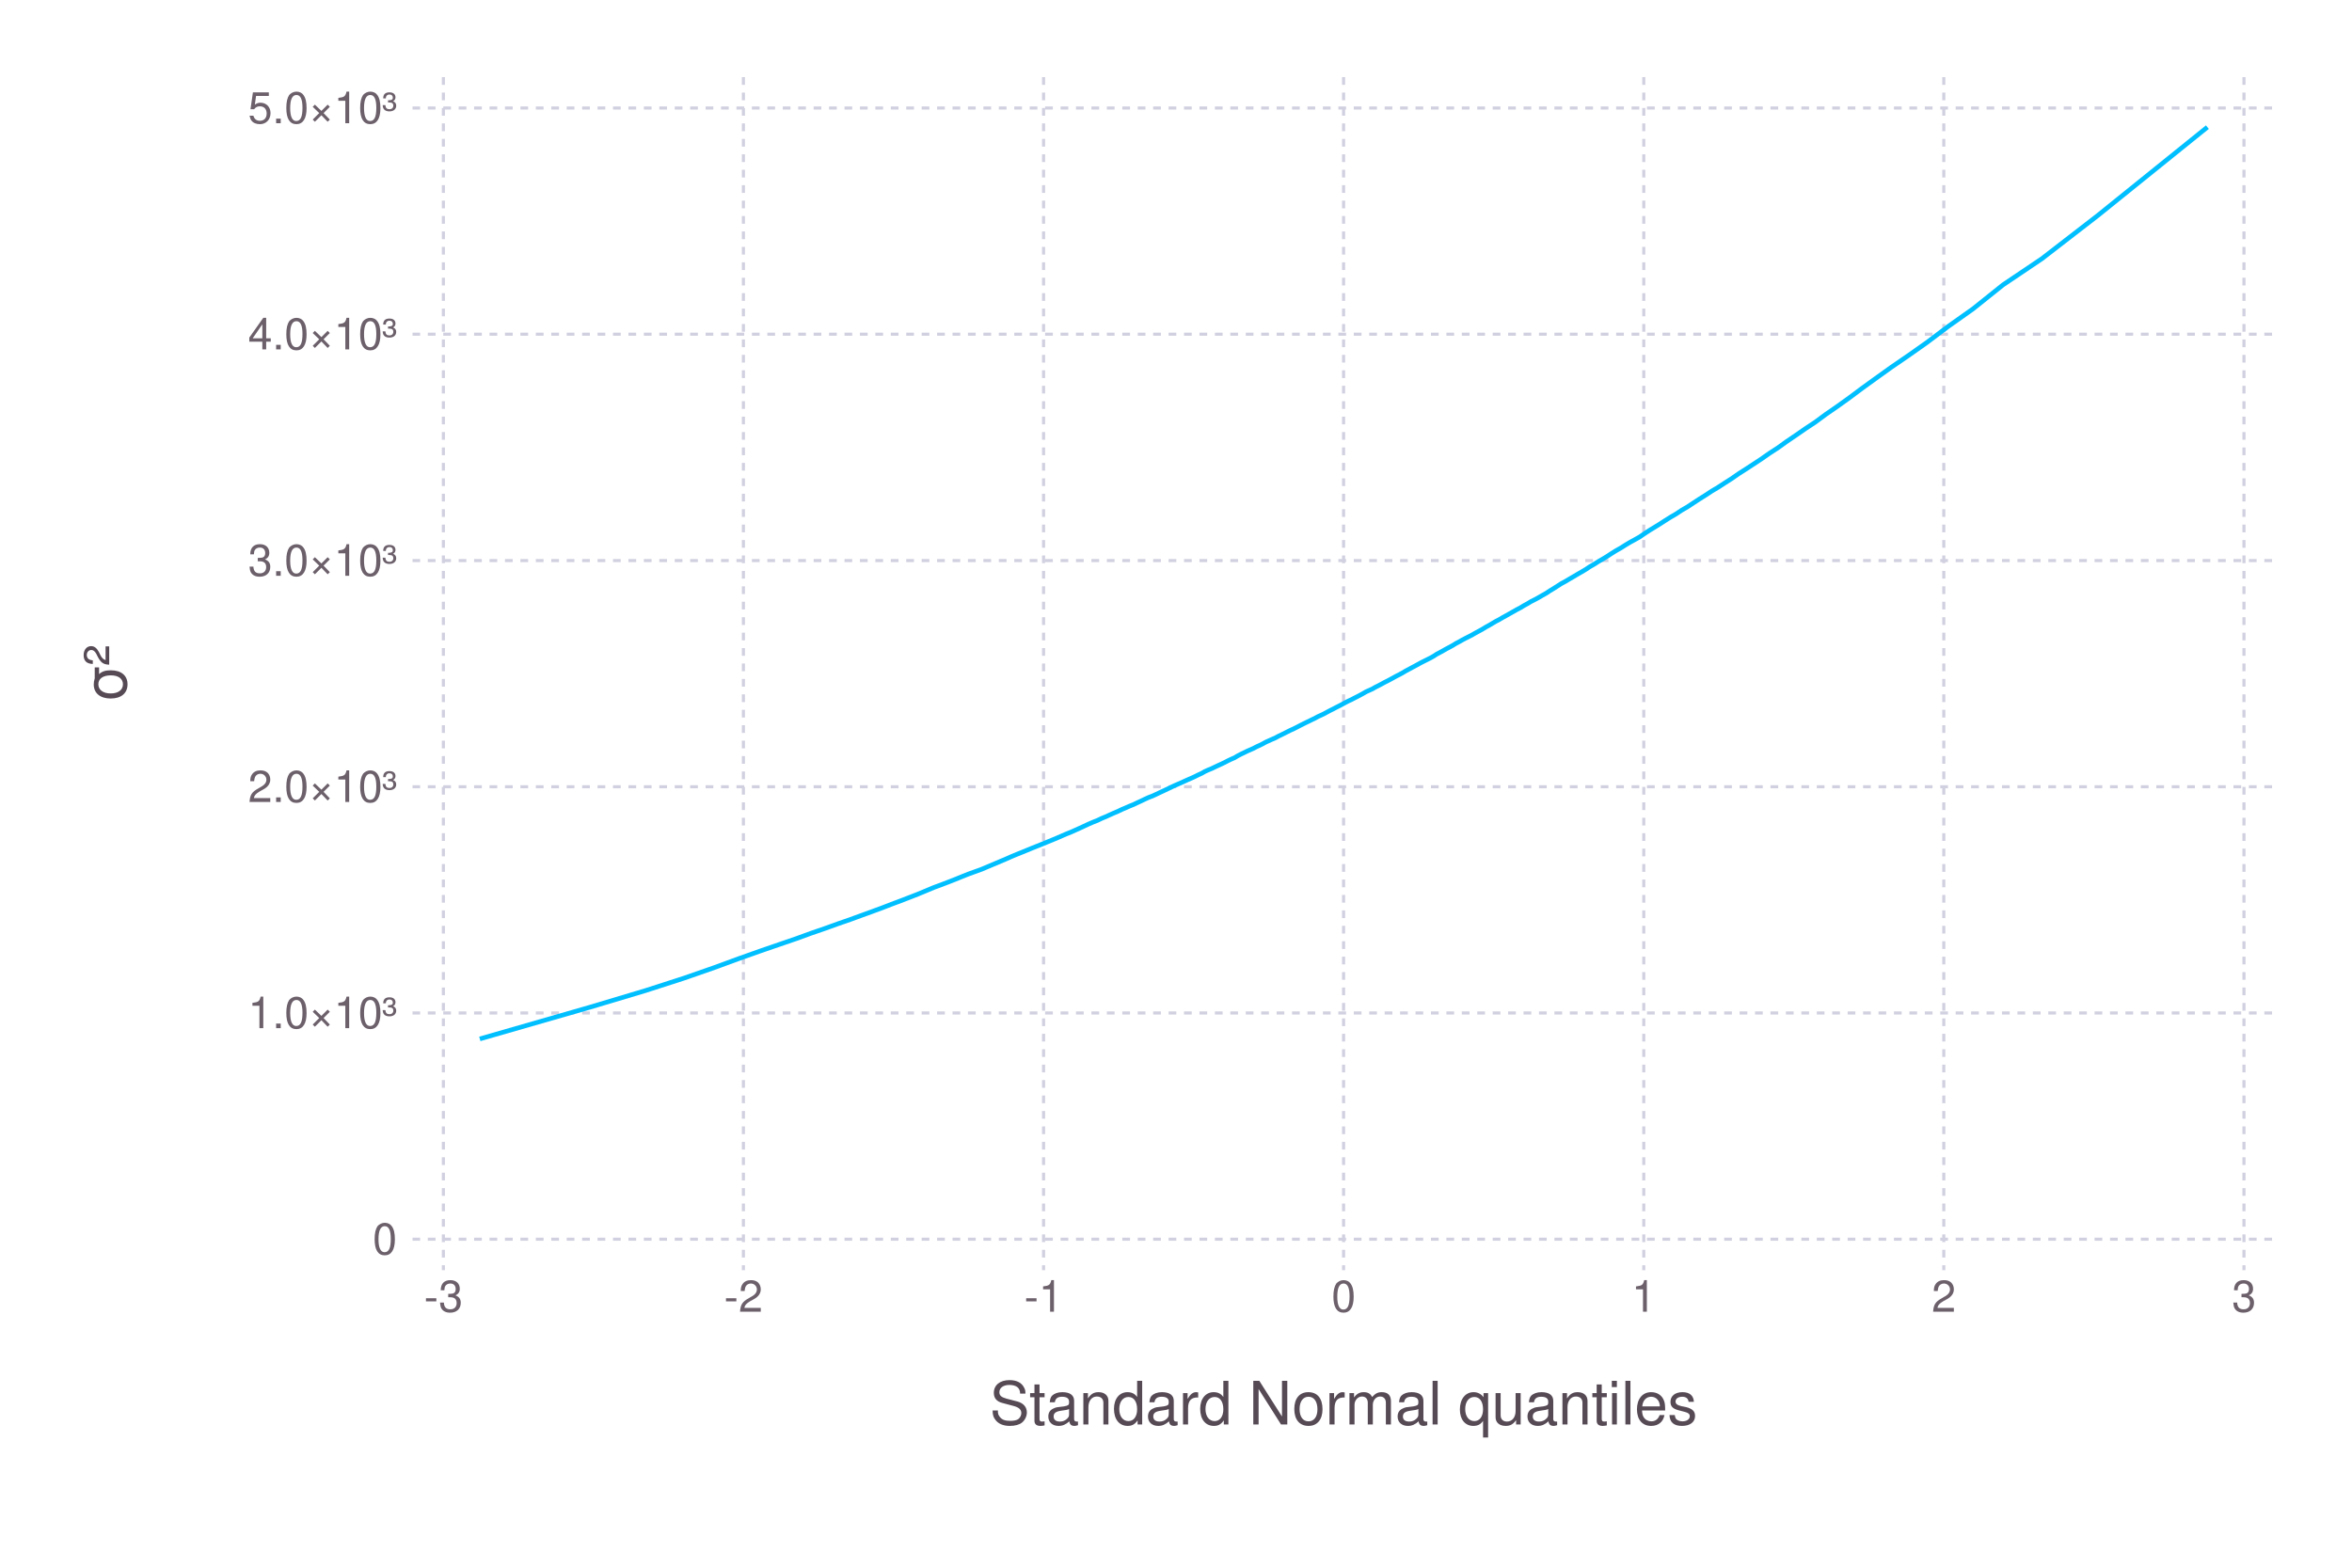
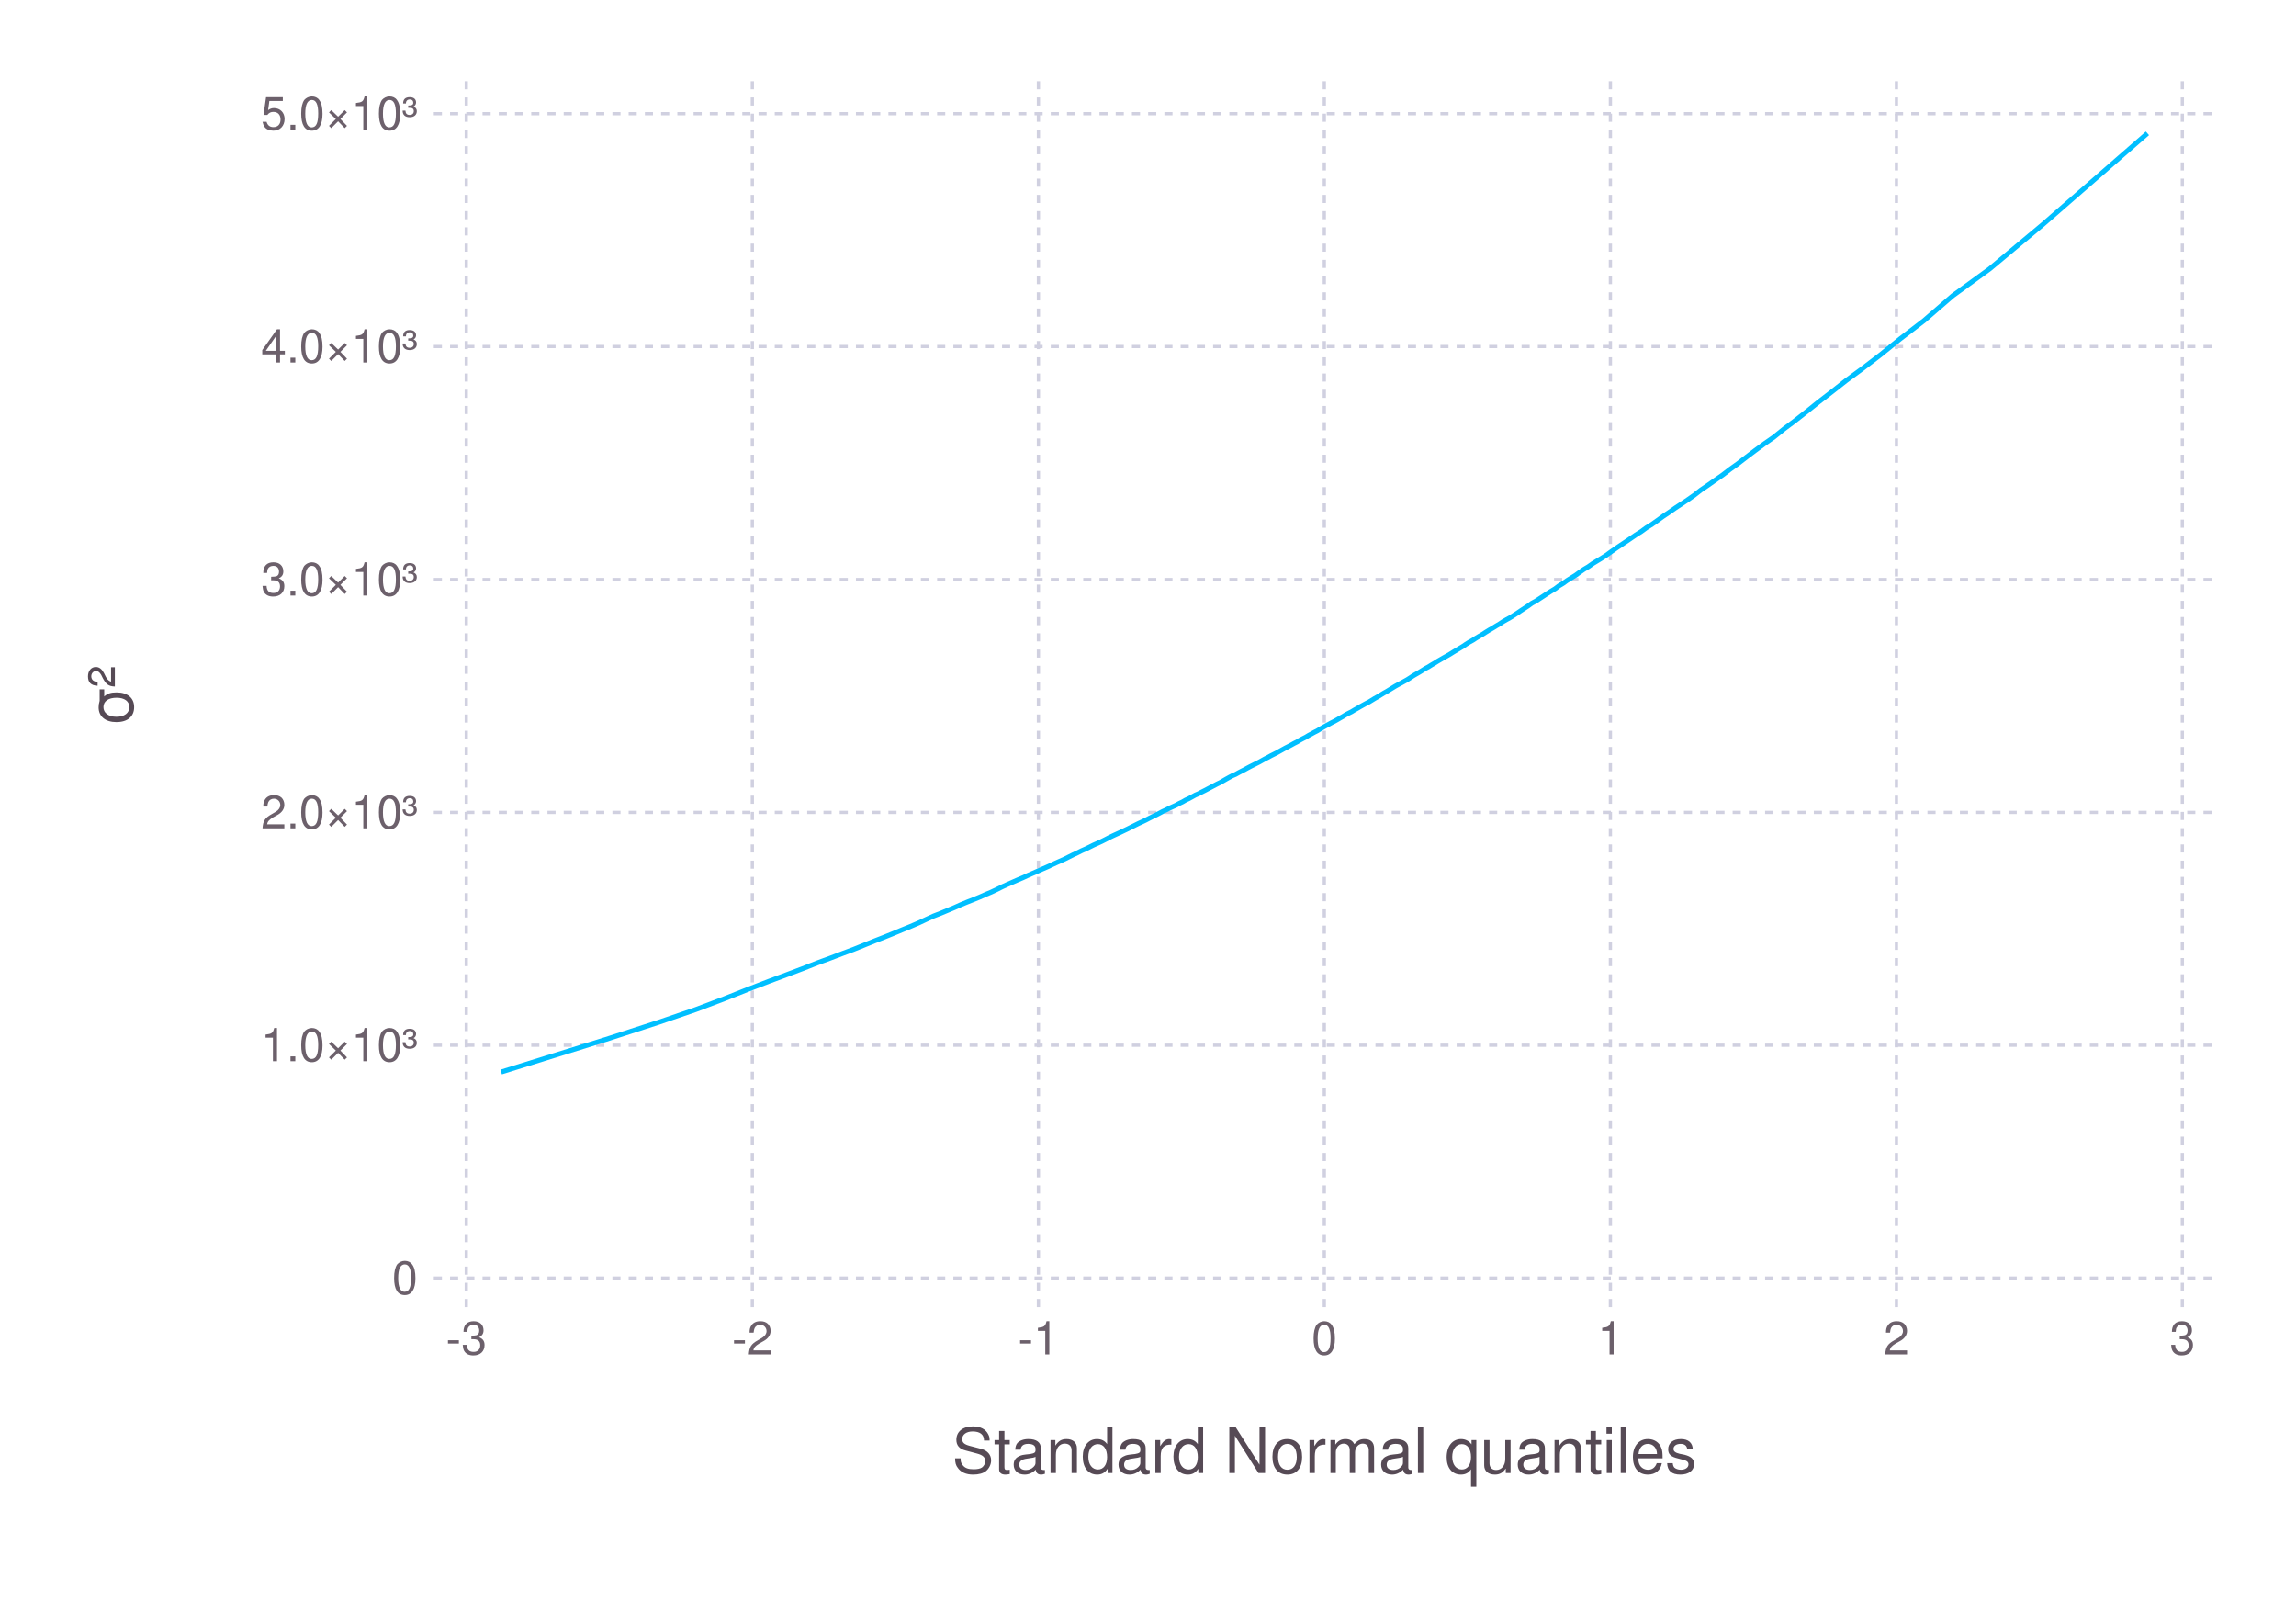
- <svg xmlns="http://www.w3.org/2000/svg" version="1.2" width="152.4mm" height="101.6mm" viewBox="0 0 152.4 101.6" stroke="none" fill="#000000" stroke-width="0.3" font-size="3.88">
-   <g class="plotroot xscalable yscalable" id="img-fe01e0ef-1">
-     <g font-size="3.88" font-family="'PT Sans','Helvetica Neue','Helvetica',sans-serif" fill="#564A55" stroke="#000000" stroke-opacity="0.000" id="img-fe01e0ef-2">
-       <g transform="translate(87.06,89.99)">
+ <svg xmlns="http://www.w3.org/2000/svg" version="1.2" width="141.42mm" height="100mm" viewBox="0 0 141.42 100" stroke="none" fill="#000000" stroke-width="0.3" font-size="3.88">
+   <g class="plotroot xscalable yscalable" id="img-13153235-1">
+     <g font-size="3.88" font-family="'PT Sans','Helvetica Neue','Helvetica',sans-serif" fill="#564A55" stroke="#000000" stroke-opacity="0.000" id="img-13153235-2">
+       <g transform="translate(81.57,88.39)">
        <g class="primitive">
          <text text-anchor="middle" dy="0.6em">Standard Normal quantiles</text>
        </g>
      </g>
    </g>
-     <g class="guide xlabels" font-size="2.82" font-family="'PT Sans Caption','Helvetica Neue','Helvetica',sans-serif" fill="#6C606B" id="img-fe01e0ef-3">
-       <g transform="translate(28.73,83.32)">
+     <g class="guide xlabels" font-size="2.82" font-family="'PT Sans Caption','Helvetica Neue','Helvetica',sans-serif" fill="#6C606B" id="img-13153235-3">
+       <g transform="translate(28.72,81.72)">
        <g class="primitive">
          <text text-anchor="middle" dy="0.6em">-3</text>
        </g>
      </g>
-       <g transform="translate(48.17,83.32)">
+       <g transform="translate(46.34,81.72)">
        <g class="primitive">
          <text text-anchor="middle" dy="0.6em">-2</text>
        </g>
      </g>
-       <g transform="translate(67.62,83.32)">
+       <g transform="translate(63.96,81.72)">
        <g class="primitive">
          <text text-anchor="middle" dy="0.6em">-1</text>
        </g>
      </g>
-       <g transform="translate(87.06,83.32)">
+       <g transform="translate(81.57,81.72)">
        <g class="primitive">
          <text text-anchor="middle" dy="0.6em">0</text>
        </g>
      </g>
-       <g transform="translate(106.51,83.32)">
+       <g transform="translate(99.19,81.72)">
        <g class="primitive">
          <text text-anchor="middle" dy="0.6em">1</text>
        </g>
      </g>
-       <g transform="translate(125.95,83.32)">
+       <g transform="translate(116.81,81.72)">
        <g class="primitive">
          <text text-anchor="middle" dy="0.6em">2</text>
        </g>
      </g>
-       <g transform="translate(145.4,83.32)">
+       <g transform="translate(134.42,81.72)">
        <g class="primitive">
          <text text-anchor="middle" dy="0.6em">3</text>
        </g>
      </g>
    </g>
-     <g clip-path="url(#img-fe01e0ef-4)">
-       <g id="img-fe01e0ef-5">
-         <g pointer-events="visible" opacity="1" fill="#000000" fill-opacity="0.000" stroke="#000000" stroke-opacity="0.000" class="guide background" id="img-fe01e0ef-6">
-           <g transform="translate(87.06,43.66)">
-             <path d="M-60.34,-38.66 L 60.34 -38.66 60.34 38.66 -60.34 38.66 z" class="primitive" />
+     <g clip-path="url(#img-13153235-4)">
+       <g id="img-13153235-5">
+         <g pointer-events="visible" opacity="1" fill="#000000" fill-opacity="0.000" stroke="#000000" stroke-opacity="0.000" class="guide background" id="img-13153235-6">
+           <g transform="translate(81.57,42.86)">
+             <path d="M-54.85,-37.86 L 54.85 -37.86 54.85 37.86 -54.85 37.86 z" class="primitive" />
          </g>
        </g>
-         <g class="guide ygridlines xfixed" stroke-dasharray="0.5,0.5" stroke-width="0.2" stroke="#D0D0E0" id="img-fe01e0ef-7">
-           <g transform="translate(87.06,80.31)">
-             <path fill="none" d="M-60.34,0 L 60.34 0" class="primitive" />
+         <g class="guide ygridlines xfixed" stroke-dasharray="0.5,0.5" stroke-width="0.2" stroke="#D0D0E0" id="img-13153235-7">
+           <g transform="translate(81.57,78.71)">
+             <path fill="none" d="M-54.85,0 L 54.85 0" class="primitive" />
          </g>
-           <g transform="translate(87.06,65.65)">
-             <path fill="none" d="M-60.34,0 L 60.34 0" class="primitive" />
+           <g transform="translate(81.57,64.37)">
+             <path fill="none" d="M-54.85,0 L 54.85 0" class="primitive" />
          </g>
-           <g transform="translate(87.06,50.99)">
-             <path fill="none" d="M-60.34,0 L 60.34 0" class="primitive" />
+           <g transform="translate(81.57,50.03)">
+             <path fill="none" d="M-54.85,0 L 54.85 0" class="primitive" />
          </g>
-           <g transform="translate(87.06,36.33)">
-             <path fill="none" d="M-60.34,0 L 60.34 0" class="primitive" />
+           <g transform="translate(81.57,35.69)">
+             <path fill="none" d="M-54.85,0 L 54.85 0" class="primitive" />
          </g>
-           <g transform="translate(87.06,21.66)">
-             <path fill="none" d="M-60.34,0 L 60.34 0" class="primitive" />
+           <g transform="translate(81.57,21.34)">
+             <path fill="none" d="M-54.85,0 L 54.85 0" class="primitive" />
          </g>
-           <g transform="translate(87.06,7)">
-             <path fill="none" d="M-60.34,0 L 60.34 0" class="primitive" />
+           <g transform="translate(81.57,7)">
+             <path fill="none" d="M-54.85,0 L 54.85 0" class="primitive" />
          </g>
        </g>
-         <g class="guide xgridlines yfixed" stroke-dasharray="0.5,0.5" stroke-width="0.2" stroke="#D0D0E0" id="img-fe01e0ef-8">
-           <g transform="translate(28.73,43.66)">
-             <path fill="none" d="M0,-38.66 L 0 38.66" class="primitive" />
+         <g class="guide xgridlines yfixed" stroke-dasharray="0.5,0.5" stroke-width="0.2" stroke="#D0D0E0" id="img-13153235-8">
+           <g transform="translate(28.72,42.86)">
+             <path fill="none" d="M0,-37.86 L 0 37.86" class="primitive" />
          </g>
-           <g transform="translate(48.17,43.66)">
-             <path fill="none" d="M0,-38.66 L 0 38.66" class="primitive" />
+           <g transform="translate(46.34,42.86)">
+             <path fill="none" d="M0,-37.86 L 0 37.86" class="primitive" />
          </g>
-           <g transform="translate(67.62,43.66)">
-             <path fill="none" d="M0,-38.66 L 0 38.66" class="primitive" />
+           <g transform="translate(63.96,42.86)">
+             <path fill="none" d="M0,-37.86 L 0 37.86" class="primitive" />
          </g>
-           <g transform="translate(87.06,43.66)">
-             <path fill="none" d="M0,-38.66 L 0 38.66" class="primitive" />
+           <g transform="translate(81.57,42.86)">
+             <path fill="none" d="M0,-37.86 L 0 37.86" class="primitive" />
          </g>
-           <g transform="translate(106.51,43.66)">
-             <path fill="none" d="M0,-38.66 L 0 38.66" class="primitive" />
+           <g transform="translate(99.19,42.86)">
+             <path fill="none" d="M0,-37.86 L 0 37.86" class="primitive" />
          </g>
-           <g transform="translate(125.95,43.66)">
-             <path fill="none" d="M0,-38.66 L 0 38.66" class="primitive" />
+           <g transform="translate(116.81,42.86)">
+             <path fill="none" d="M0,-37.86 L 0 37.86" class="primitive" />
          </g>
-           <g transform="translate(145.4,43.66)">
-             <path fill="none" d="M0,-38.66 L 0 38.66" class="primitive" />
+           <g transform="translate(134.42,42.86)">
+             <path fill="none" d="M0,-37.86 L 0 37.86" class="primitive" />
          </g>
        </g>
-         <g class="plotpanel" id="img-fe01e0ef-9">
-           <g stroke-width="0.3" fill="#000000" fill-opacity="0.000" class="geometry" id="img-fe01e0ef-10">
-             <g stroke-dasharray="none" stroke="#00BFFF" id="img-fe01e0ef-11">
-               <g transform="translate(87.06,44.64)">
-                 <path fill="none" d="M-55.97,22.69 L -48.85 20.64 -45.24 19.56 -42.73 18.75 -40.78 18.07 -39.17 17.48 -37.79 16.99 -36.57 16.57 -35.49 16.2 -34.5 15.84 -33.6 15.53 -32.77 15.23 -31.99 14.96 -31.25 14.69 -30.56 14.44 -29.91 14.2 -29.29 13.96 -28.7 13.74 -28.13 13.52 -27.59 13.31 -27.06 13.09 -26.56 12.88 -26.07 12.7 -25.6 12.52 -25.14 12.34 -24.7 12.16 -24.27 11.99 -23.85 11.84 -23.44 11.69 -23.04 11.52 -22.66 11.36 -22.28 11.2 -21.9 11.04 -21.54 10.88 -21.18 10.73 -20.83 10.59 -20.49 10.45 -20.15 10.31 -19.82 10.18 -19.5 10.05 -19.18 9.92 -18.86 9.79 -18.55 9.66 -18.25 9.53 -17.95 9.4 -17.65 9.28 -17.36 9.15 -17.07 9.02 -16.79 8.89 -16.51 8.76 -16.23 8.64 -15.95 8.53 -15.68 8.4 -15.41 8.29 -15.15 8.17 -14.88 8.05 -14.62 7.94 -14.37 7.82 -14.11 7.71 -13.86 7.6 -13.61 7.5 -13.36 7.38 -13.12 7.27 -12.87 7.15 -12.63 7.04 -12.39 6.95 -12.15 6.84 -11.92 6.73 -11.68 6.62 -11.45 6.51 -11.22 6.4 -10.99 6.29 -10.76 6.19 -10.53 6.09 -10.31 5.99 -10.09 5.89 -9.86 5.79 -9.64 5.69 -9.42 5.58 -9.2 5.48 -8.99 5.36 -8.77 5.26 -8.55 5.17 -8.34 5.07 -8.13 4.97 -7.91 4.87 -7.7 4.77 -7.49 4.66 -7.28 4.56 -7.07 4.47 -6.87 4.35 -6.66 4.24 -6.45 4.14 -6.25 4.04 -6.04 3.95 -5.84 3.86 -5.63 3.75 -5.43 3.66 -5.23 3.56 -5.03 3.45 -4.83 3.36 -4.63 3.27 -4.42 3.18 -4.22 3.07 -4.03 2.98 -3.83 2.88 -3.63 2.78 -3.43 2.68 -3.23 2.59 -3.03 2.49 -2.84 2.39 -2.64 2.29 -2.44 2.19 -2.25 2.1 -2.05 2 -1.86 1.91 -1.66 1.8 -1.46 1.71 -1.27 1.62 -1.07 1.51 -0.88 1.41 -0.68 1.31 -0.49 1.21 -0.29 1.11 -0.1 1.01 0.1 0.9 0.29 0.8 0.49 0.71 0.68 0.61 0.88 0.51 1.07 0.41 1.27 0.3 1.46 0.19 1.66 0.1 1.86 0.01 2.05 -0.1 2.25 -0.2 2.44 -0.3 2.64 -0.41 2.84 -0.51 3.03 -0.61 3.23 -0.72 3.43 -0.83 3.63 -0.93 3.83 -1.04 4.03 -1.16 4.22 -1.26 4.42 -1.37 4.63 -1.48 4.83 -1.59 5.03 -1.7 5.23 -1.8 5.43 -1.9 5.63 -2 5.84 -2.12 6.04 -2.25 6.25 -2.36 6.45 -2.47 6.66 -2.59 6.87 -2.7 7.07 -2.81 7.28 -2.94 7.49 -3.05 7.7 -3.17 7.91 -3.28 8.13 -3.39 8.34 -3.5 8.55 -3.62 8.77 -3.74 8.99 -3.86 9.2 -3.99 9.42 -4.11 9.64 -4.24 9.86 -4.37 10.09 -4.49 10.31 -4.62 10.53 -4.74 10.76 -4.87 10.99 -5 11.22 -5.13 11.45 -5.25 11.68 -5.39 11.92 -5.52 12.15 -5.66 12.39 -5.78 12.63 -5.91 12.87 -6.05 13.12 -6.19 13.36 -6.35 13.61 -6.5 13.86 -6.66 14.11 -6.82 14.37 -6.96 14.62 -7.11 14.88 -7.26 15.15 -7.42 15.41 -7.57 15.68 -7.73 15.95 -7.91 16.23 -8.07 16.51 -8.25 16.79 -8.41 17.07 -8.58 17.36 -8.77 17.65 -8.95 17.95 -9.12 18.25 -9.31 18.55 -9.49 18.86 -9.66 19.18 -9.84 19.5 -10.06 19.82 -10.27 20.15 -10.47 20.49 -10.68 20.83 -10.9 21.18 -11.12 21.54 -11.33 21.9 -11.57 22.28 -11.79 22.66 -12.04 23.04 -12.29 23.44 -12.54 23.85 -12.81 24.27 -13.06 24.7 -13.34 25.14 -13.62 25.6 -13.94 26.07 -14.24 26.56 -14.56 27.06 -14.89 27.59 -15.26 28.13 -15.61 28.7 -16.02 29.29 -16.42 29.91 -16.85 30.56 -17.28 31.25 -17.79 31.99 -18.3 32.77 -18.86 33.6 -19.48 34.5 -20.13 35.49 -20.84 36.57 -21.58 37.79 -22.44 39.17 -23.48 40.78 -24.62 42.73 -26.18 45.24 -27.87 48.85 -30.66 55.97 -36.4" class="primitive" />
+         <g class="plotpanel" id="img-13153235-9">
+           <g stroke-width="0.3" fill="#000000" fill-opacity="0.000" class="geometry" id="img-13153235-10">
+             <g class="color_LCHab{Float32}(70.0f0,60.0f0,240.0f0)" stroke-dasharray="none" stroke="#00BFFF" id="img-13153235-11">
+               <g transform="translate(81.57,43.82)">
+                 <path fill="none" d="M-50.7,22.2 L -44.25 20.19 -40.98 19.13 -38.71 18.35 -36.94 17.68 -35.48 17.1 -34.23 16.62 -33.13 16.21 -32.15 15.84 -31.26 15.49 -30.44 15.19 -29.68 14.9 -28.98 14.64 -28.31 14.37 -27.69 14.12 -27.1 13.89 -26.53 13.66 -26 13.44 -25.48 13.23 -24.99 13.02 -24.52 12.8 -24.06 12.59 -23.62 12.42 -23.19 12.24 -22.78 12.07 -22.38 11.89 -21.99 11.73 -21.61 11.58 -21.24 11.43 -20.88 11.27 -20.52 11.12 -20.18 10.96 -19.84 10.79 -19.51 10.64 -19.19 10.5 -18.87 10.36 -18.56 10.23 -18.26 10.09 -17.96 9.96 -17.66 9.83 -17.37 9.7 -17.09 9.58 -16.81 9.45 -16.53 9.32 -16.26 9.2 -15.99 9.08 -15.73 8.95 -15.47 8.82 -15.21 8.7 -14.95 8.57 -14.7 8.46 -14.45 8.34 -14.21 8.22 -13.96 8.11 -13.72 8 -13.48 7.88 -13.25 7.76 -13.02 7.65 -12.78 7.54 -12.56 7.44 -12.33 7.33 -12.1 7.22 -11.88 7.11 -11.66 7 -11.44 6.89 -11.22 6.79 -11.01 6.69 -10.8 6.58 -10.58 6.47 -10.37 6.37 -10.16 6.26 -9.95 6.15 -9.75 6.06 -9.54 5.95 -9.34 5.86 -9.14 5.77 -8.94 5.66 -8.73 5.56 -8.54 5.45 -8.34 5.36 -8.14 5.25 -7.94 5.14 -7.75 5.06 -7.56 4.96 -7.36 4.86 -7.17 4.76 -6.98 4.66 -6.79 4.56 -6.6 4.46 -6.41 4.37 -6.22 4.26 -6.03 4.15 -5.85 4.05 -5.66 3.95 -5.47 3.87 -5.29 3.77 -5.1 3.67 -4.92 3.58 -4.74 3.48 -4.55 3.38 -4.37 3.29 -4.19 3.2 -4.01 3.11 -3.83 3.01 -3.65 2.91 -3.47 2.82 -3.29 2.72 -3.11 2.63 -2.93 2.54 -2.75 2.44 -2.57 2.34 -2.39 2.24 -2.21 2.15 -2.04 2.06 -1.86 1.96 -1.68 1.87 -1.5 1.76 -1.33 1.67 -1.15 1.58 -0.97 1.47 -0.8 1.38 -0.62 1.28 -0.44 1.19 -0.26 1.08 -0.09 0.98 0.09 0.88 0.26 0.79 0.44 0.69 0.62 0.6 0.8 0.5 0.97 0.4 1.15 0.3 1.33 0.19 1.5 0.1 1.68 0.01 1.86 -0.1 2.04 -0.2 2.21 -0.3 2.39 -0.4 2.57 -0.5 2.75 -0.59 2.93 -0.7 3.11 -0.81 3.29 -0.91 3.47 -1.02 3.65 -1.13 3.83 -1.23 4.01 -1.34 4.19 -1.45 4.37 -1.56 4.55 -1.66 4.74 -1.76 4.92 -1.86 5.1 -1.96 5.29 -2.08 5.47 -2.2 5.66 -2.31 5.85 -2.42 6.03 -2.53 6.22 -2.65 6.41 -2.75 6.6 -2.87 6.79 -2.98 6.98 -3.1 7.17 -3.21 7.36 -3.32 7.56 -3.43 7.75 -3.54 7.94 -3.66 8.14 -3.78 8.34 -3.9 8.54 -4.02 8.73 -4.15 8.94 -4.28 9.14 -4.39 9.34 -4.52 9.54 -4.64 9.75 -4.76 9.95 -4.89 10.16 -5.02 10.37 -5.14 10.58 -5.27 10.8 -5.4 11.01 -5.54 11.22 -5.66 11.44 -5.78 11.66 -5.92 11.88 -6.06 12.1 -6.21 12.33 -6.36 12.56 -6.51 12.78 -6.67 13.02 -6.8 13.25 -6.95 13.48 -7.1 13.72 -7.26 13.96 -7.41 14.21 -7.56 14.45 -7.74 14.7 -7.89 14.95 -8.07 15.21 -8.23 15.47 -8.39 15.73 -8.58 15.99 -8.76 16.26 -8.92 16.53 -9.11 16.81 -9.28 17.09 -9.45 17.37 -9.63 17.66 -9.84 17.96 -10.05 18.26 -10.25 18.56 -10.45 18.87 -10.66 19.19 -10.88 19.51 -11.08 19.84 -11.32 20.18 -11.53 20.52 -11.77 20.88 -12.03 21.24 -12.27 21.61 -12.53 21.99 -12.78 22.38 -13.04 22.78 -13.32 23.19 -13.64 23.62 -13.93 24.06 -14.24 24.52 -14.56 24.99 -14.92 25.48 -15.27 26 -15.67 26.53 -16.07 27.1 -16.49 27.69 -16.9 28.31 -17.4 28.98 -17.9 29.68 -18.45 30.44 -19.06 31.26 -19.69 32.15 -20.39 33.13 -21.11 34.23 -21.95 35.48 -22.96 36.94 -24.08 38.71 -25.61 40.98 -27.26 44.25 -29.99 50.7 -35.61" class="primitive" />
              </g>
            </g>
          </g>
        </g>
      </g>
    </g>
-     <g class="guide ylabels" font-size="2.82" font-family="'PT Sans Caption','Helvetica Neue','Helvetica',sans-serif" fill="#6C606B" id="img-fe01e0ef-12">
-       <g transform="translate(25.72,80.31)">
+     <g class="guide ylabels" font-size="2.82" font-family="'PT Sans Caption','Helvetica Neue','Helvetica',sans-serif" fill="#6C606B" id="img-13153235-12">
+       <g transform="translate(25.72,78.71)">
        <g class="primitive">
          <text text-anchor="end" dy="0.35em">0</text>
        </g>
      </g>
-       <g transform="translate(25.72,65.65)">
+       <g transform="translate(25.72,64.37)">
        <g class="primitive">
          <text text-anchor="end" dy="0.35em">1.0×10³</text>
        </g>
      </g>
-       <g transform="translate(25.72,50.99)">
+       <g transform="translate(25.72,50.03)">
        <g class="primitive">
          <text text-anchor="end" dy="0.35em">2.0×10³</text>
        </g>
      </g>
-       <g transform="translate(25.72,36.33)">
+       <g transform="translate(25.72,35.69)">
        <g class="primitive">
          <text text-anchor="end" dy="0.35em">3.0×10³</text>
        </g>
      </g>
-       <g transform="translate(25.72,21.66)">
+       <g transform="translate(25.72,21.34)">
        <g class="primitive">
          <text text-anchor="end" dy="0.35em">4.0×10³</text>
        </g>
      </g>
      <g transform="translate(25.72,7)">
        <g class="primitive">
          <text text-anchor="end" dy="0.35em">5.0×10³</text>
        </g>
      </g>
    </g>
-     <g font-size="3.88" font-family="'PT Sans','Helvetica Neue','Helvetica',sans-serif" fill="#564A55" stroke="#000000" stroke-opacity="0.000" id="img-fe01e0ef-13">
-       <g transform="translate(8.81,41.66)">
+     <g font-size="3.88" font-family="'PT Sans','Helvetica Neue','Helvetica',sans-serif" fill="#564A55" stroke="#000000" stroke-opacity="0.000" id="img-13153235-13">
+       <g transform="translate(8.81,40.86)">
        <g class="primitive">
          <text text-anchor="middle" dy="0.35em" transform="rotate(-90,0, 2)">σ²</text>
        </g>
      </g>
    </g>
  </g>
  <defs>
-     <clipPath id="img-fe01e0ef-4">
-       <path d="M26.73,5 L 147.4 5 147.4 82.32 26.73 82.32" />
+     <clipPath id="img-13153235-4">
+       <path d="M26.72,5 L 136.42 5 136.42 80.72 26.72 80.72" />
    </clipPath>
  </defs>
</svg>
